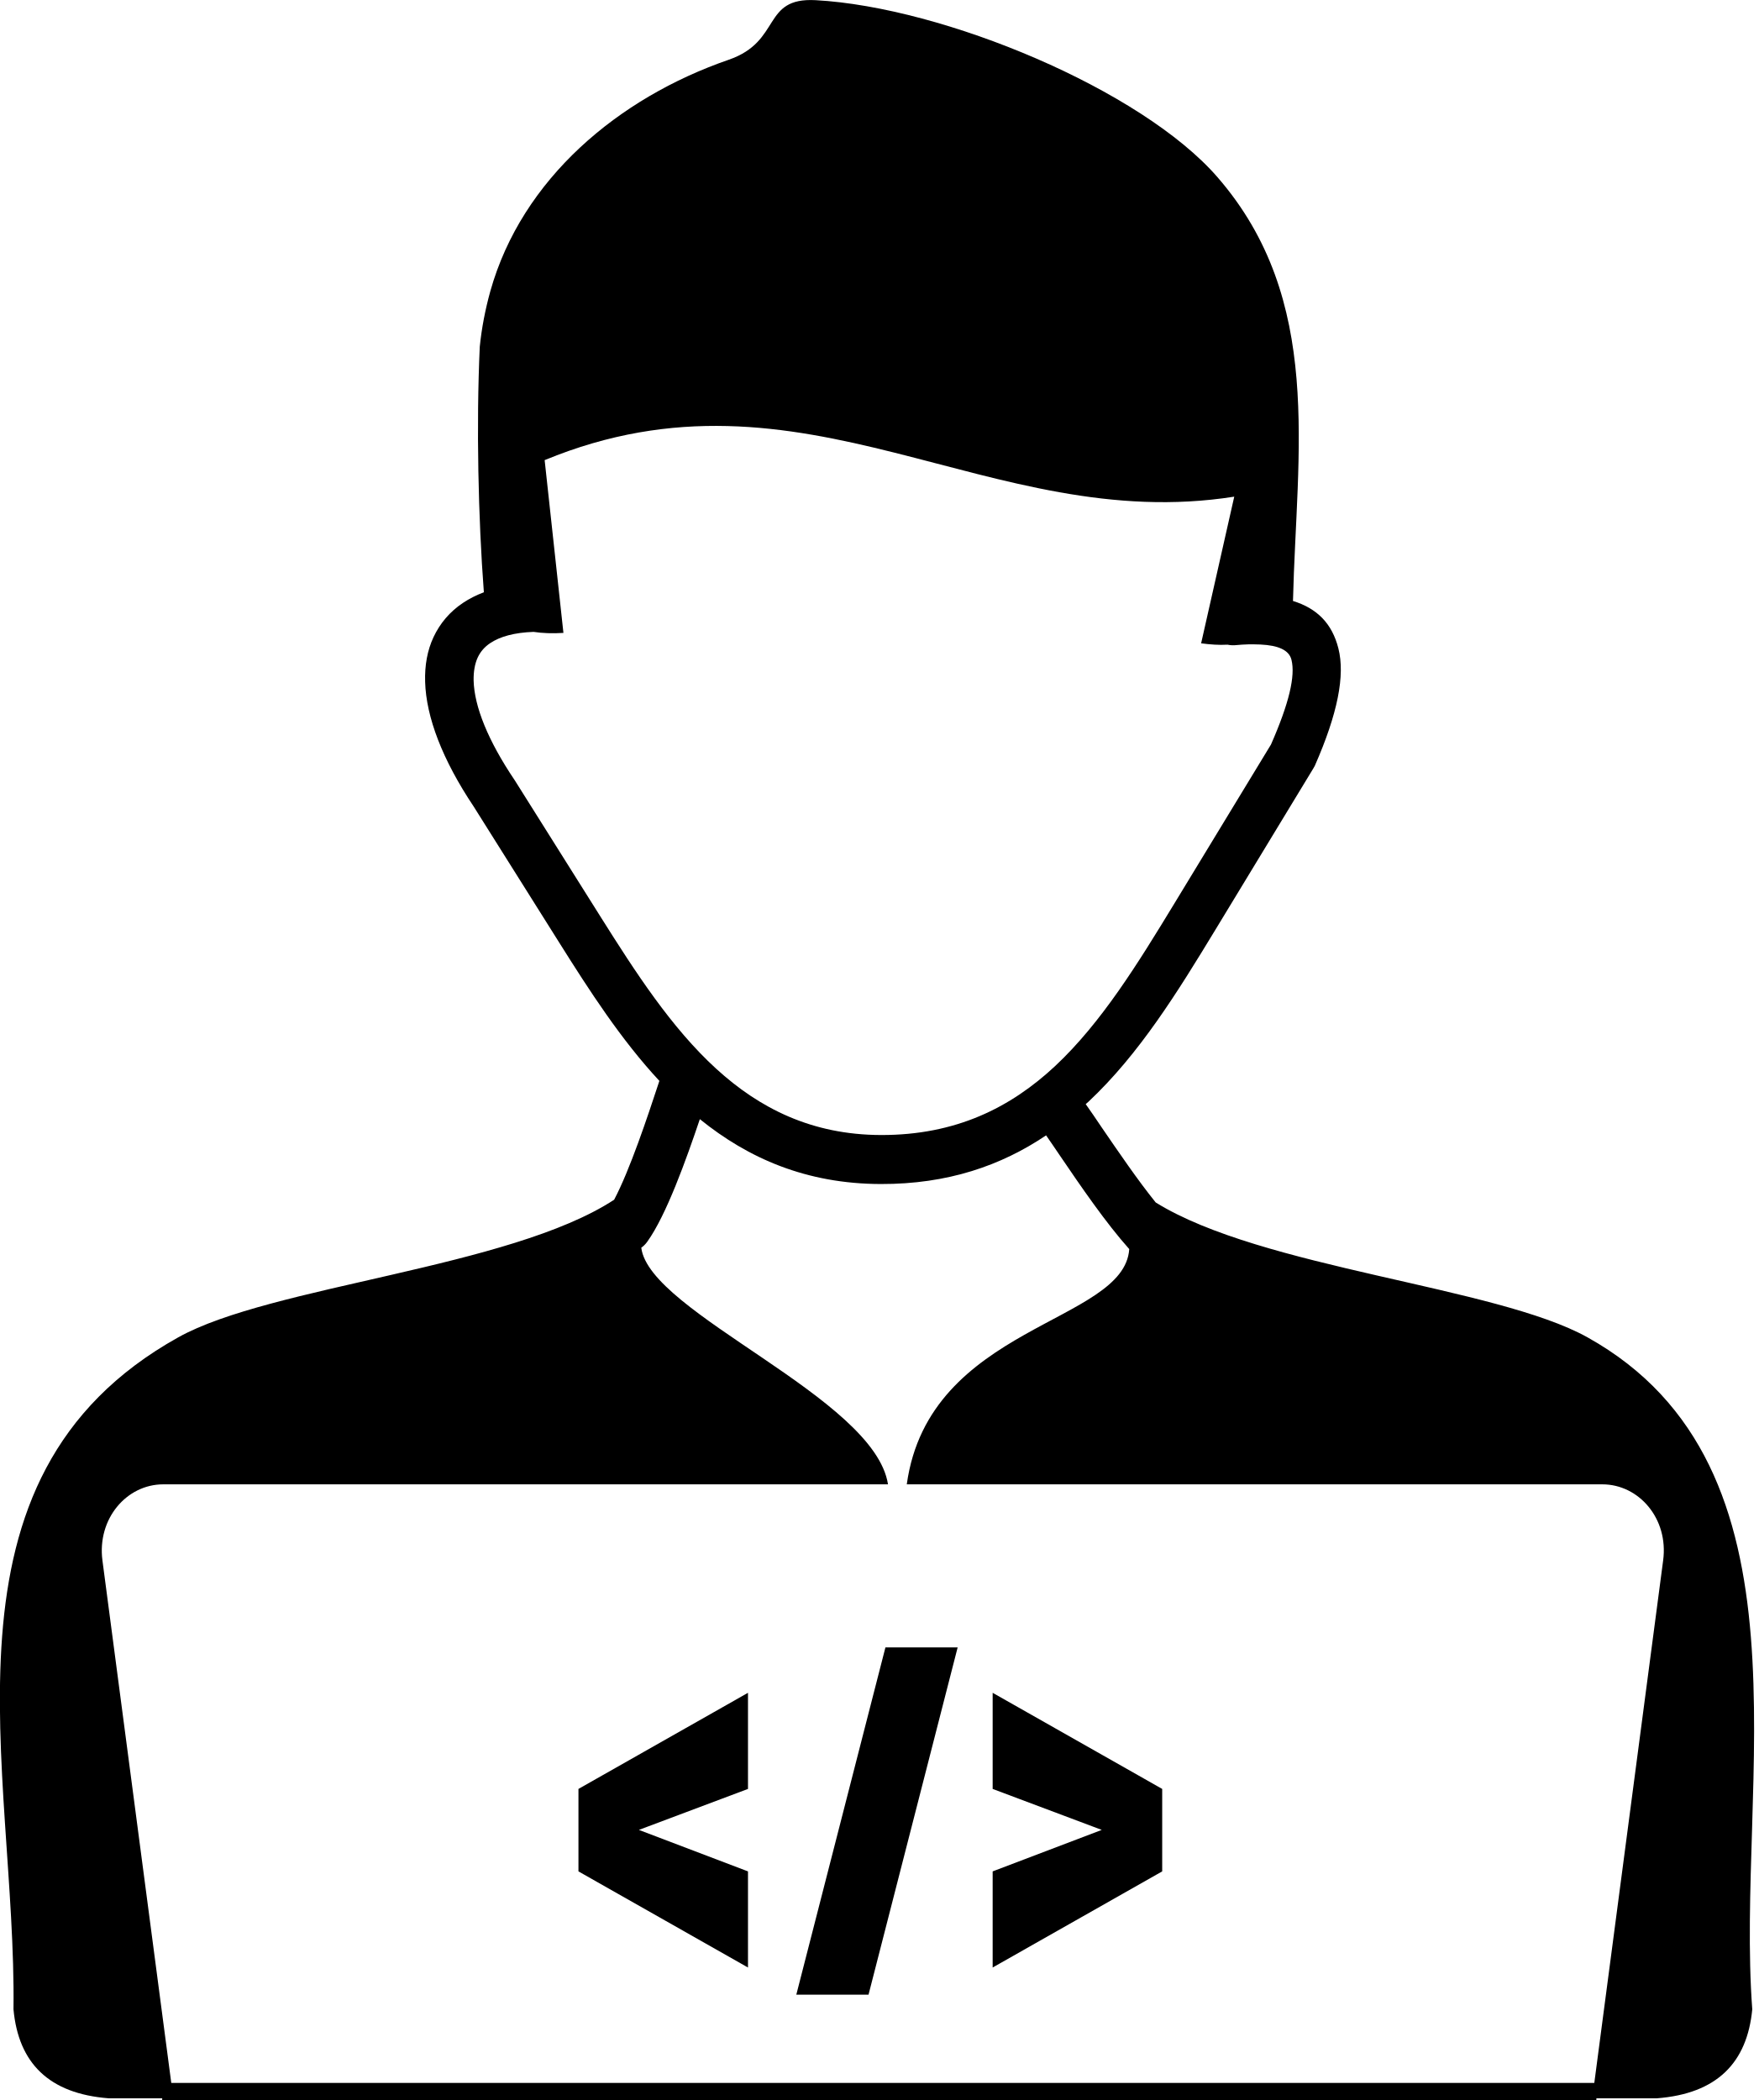
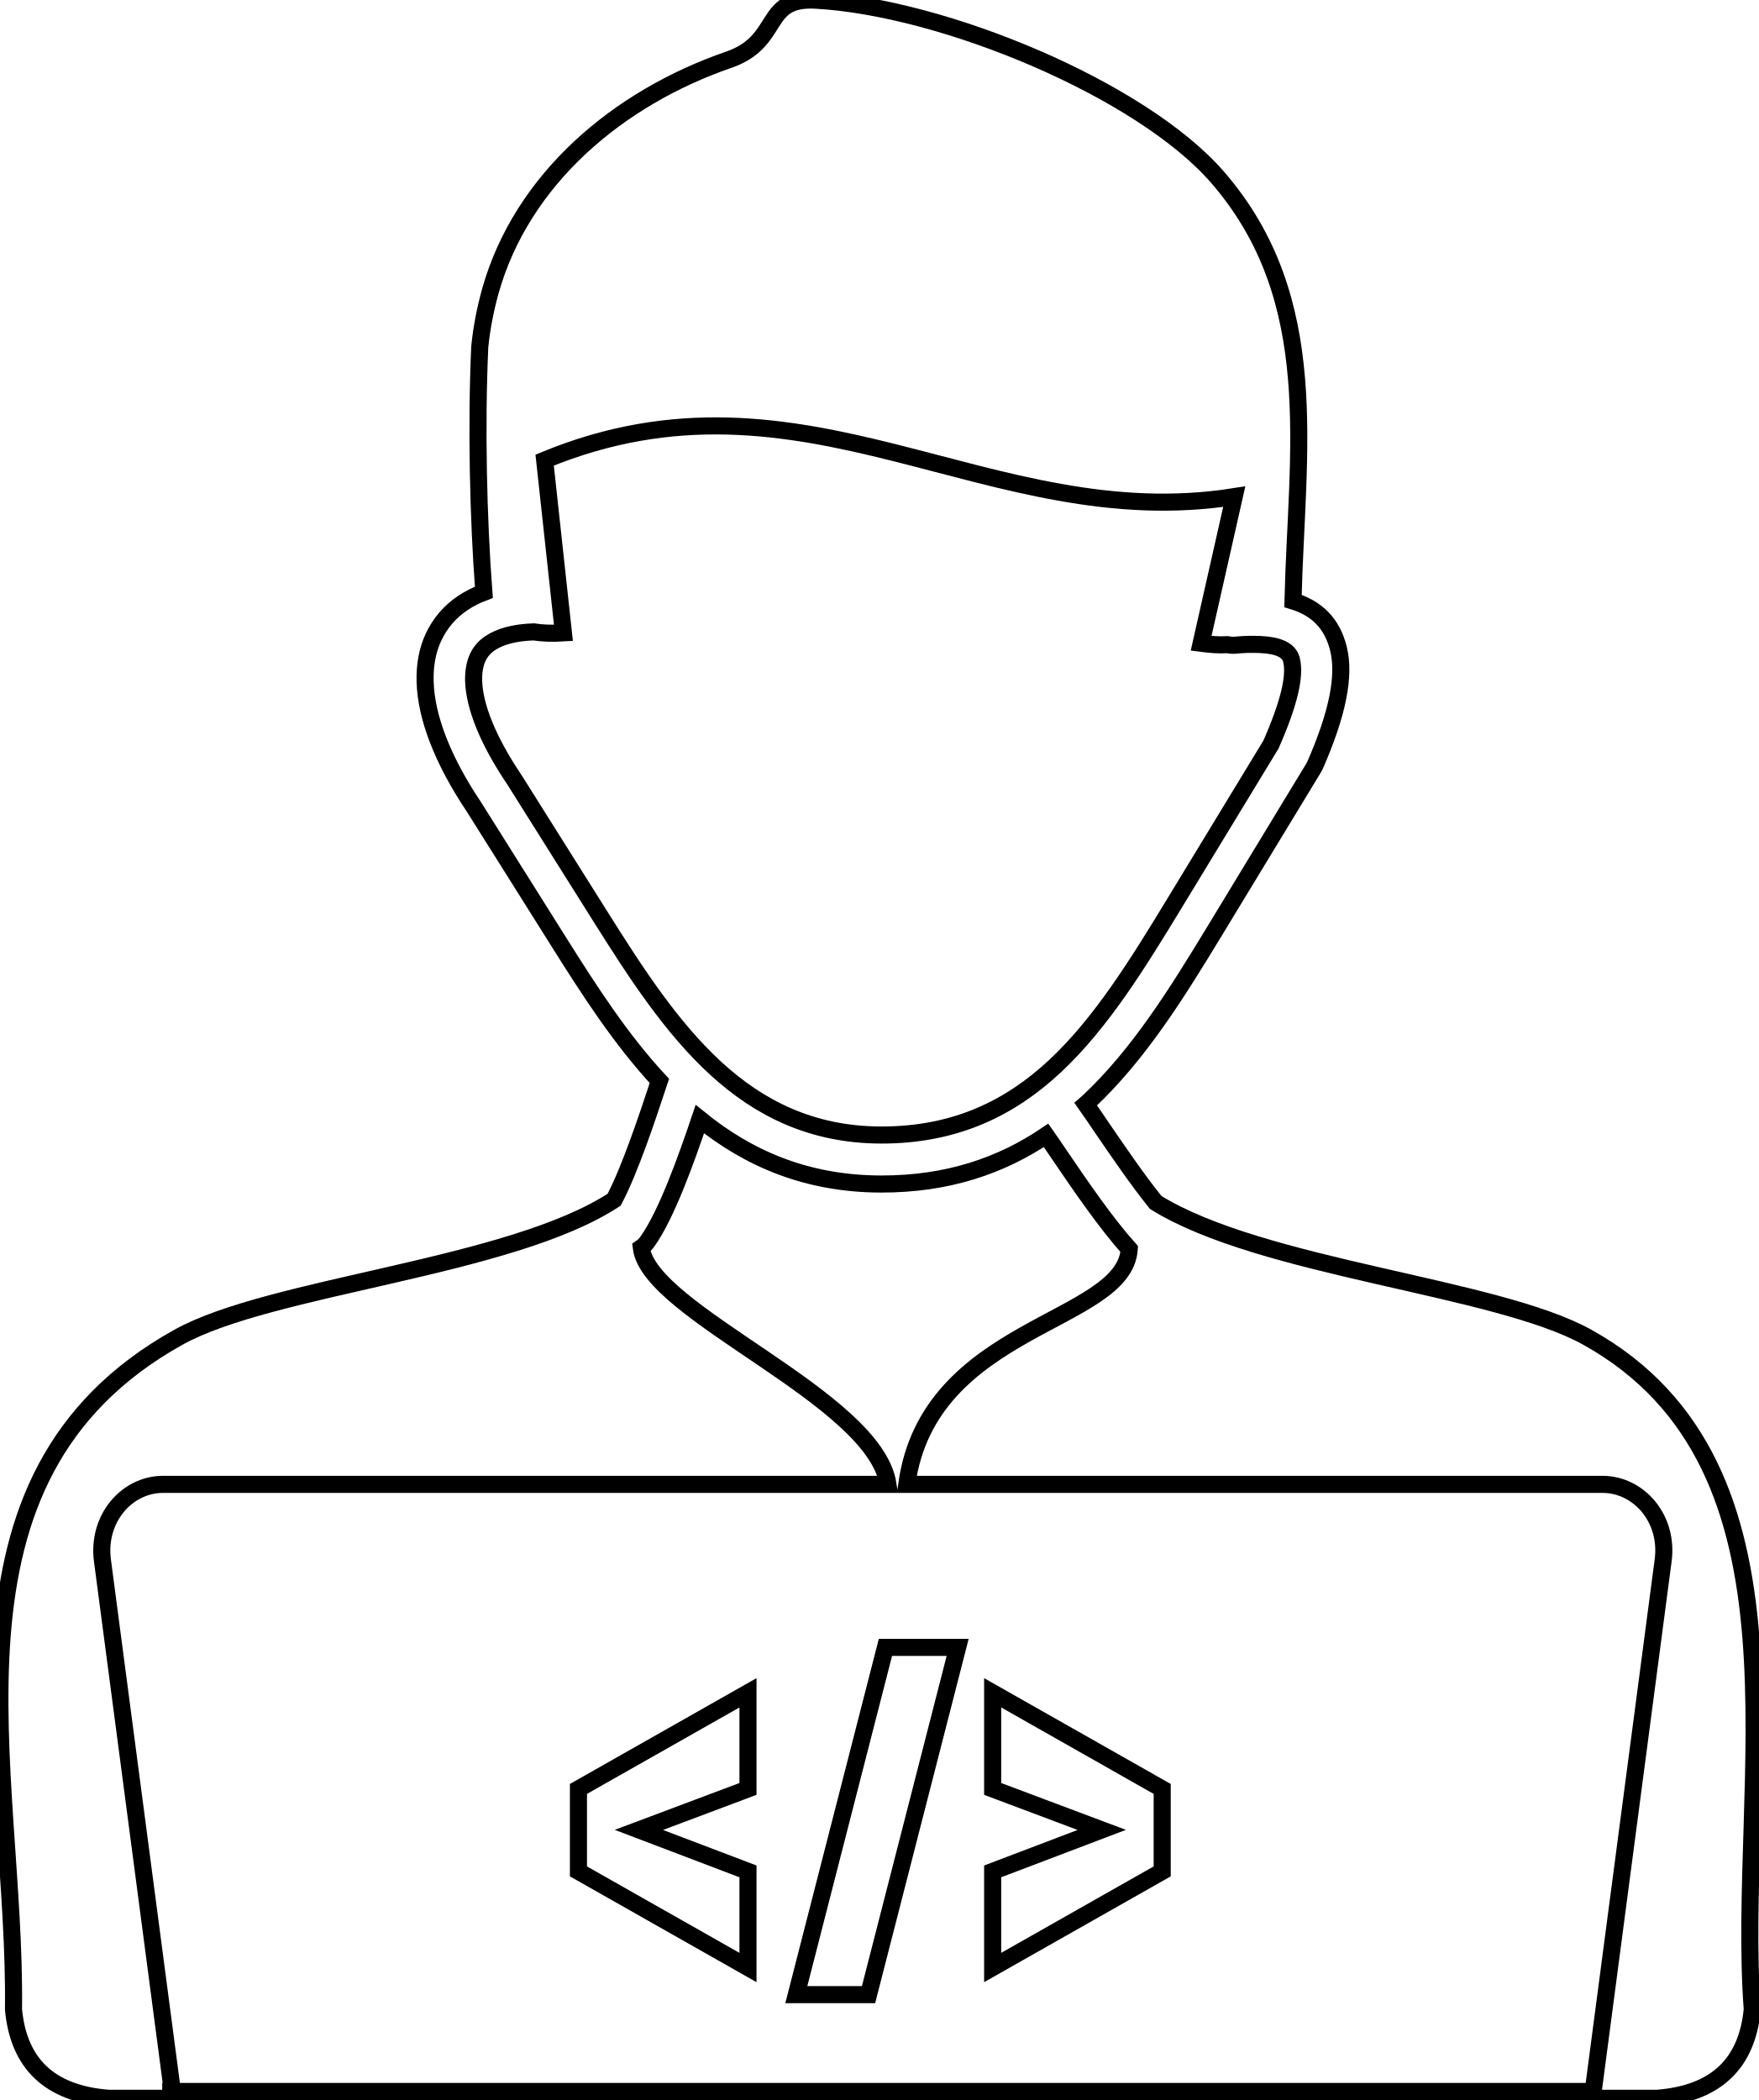
<svg xmlns="http://www.w3.org/2000/svg" viewBox="0 0 103 123" fill="none">
  <path d="M9.5 122.5H93.5" stroke="currentColor" />
-   <path fill-rule="evenodd" clip-rule="evenodd" d="M31.25 37.01C30.13 37.05 29.29 37.28 28.71 37.67C28.38 37.89 28.14 38.17 27.98 38.51C27.81 38.88 27.73 39.34 27.74 39.86C27.78 41.39 28.59 43.39 30.14 45.69L30.16 45.72L35.19 53.72C37.21 56.93 39.32 60.2 41.95 62.6C44.48 64.91 47.54 66.47 51.6 66.48C55.99 66.49 59.2 64.87 61.81 62.43C64.52 59.89 66.66 56.41 68.77 52.94L74.44 43.61C75.5 41.2 75.88 39.59 75.64 38.64C75.5 38.08 74.88 37.8 73.82 37.75C73.6 37.74 73.36 37.74 73.13 37.74C72.88 37.75 72.61 37.76 72.34 37.79C72.19 37.8 72.04 37.79 71.9 37.76C71.4 37.79 70.88 37.75 70.35 37.68L72.29 29.09C57.89 31.36 47.12 20.67 31.9 26.95L33 37.07C32.36 37.11 31.78 37.09 31.25 37.01ZM68.07 104.78V109.61L58.14 115.24V109.61L64.53 107.18L58.14 104.78V99.15L68.07 104.78ZM50.87 116.83H46.64L51.86 96.49H56.09L50.87 116.83ZM43.81 104.78L37.42 107.18L43.81 109.61V115.24L33.88 109.61V104.78L43.81 99.15V104.78ZM75.73 35.2C75.94 26.43 77.55 17.57 71.31 10.38C66.86 5.25 55.28 0.42 47.77 0.01C44.6 -0.16 45.81 2.42 42.68 3.5C36.22 5.73 30.57 10.47 28.72 17.05C28.42 18.13 28.21 19.22 28.1 20.31C27.89 24.89 28.01 30.35 28.34 34.69C27.89 34.86 27.48 35.07 27.12 35.31C26.34 35.83 25.77 36.51 25.39 37.32C25.03 38.09 24.87 38.97 24.9 39.94C24.96 42 25.91 44.5 27.75 47.25L32.78 55.25C34.54 58.05 36.38 60.9 38.62 63.31C38.51 63.63 38.63 63.28 38.56 63.49C37.94 65.37 36.9 68.51 35.97 70.27C29.86 74.27 15.87 75.3 10.44 78.33C-4.38 86.59 0.97 103.62 0.79 117.69C1.08 120.83 2.86 122.63 6.36 122.9H10.15L6 91.4C5.68 88.95 7.42 86.94 9.56 86.94H29.03H52.01C51.22 81.84 38.03 76.92 37.56 73.08C37.69 72.99 37.81 72.87 37.91 72.73C39.03 71.17 40.19 67.92 40.99 65.55C43.82 67.84 47.22 69.34 51.59 69.35C55.51 69.36 58.64 68.27 61.27 66.5C61.53 66.87 61.79 67.26 62.07 67.67C63.32 69.51 64.78 71.64 66.14 73.16C65.85 77.53 54.41 77.58 53.11 86.94H93.85C95.99 86.94 97.74 88.95 97.41 91.4L93.26 122.9H97.05C100.55 122.63 102.33 120.83 102.63 117.69C101.64 104.4 106.62 85.93 92.98 78.33C87.62 75.34 73.92 74.3 67.69 70.43C66.64 69.13 65.51 67.47 64.51 66.01C64.19 65.53 63.88 65.08 63.59 64.67L63.74 64.54C66.73 61.74 68.98 58.09 71.19 54.45L76.92 45.01C76.95 44.96 76.98 44.9 77.01 44.85C78.35 41.8 78.79 39.56 78.39 37.98C78.02 36.51 77.13 35.63 75.73 35.2Z" fill="currentColor" />
+   <path id="fillPath" fill-rule="evenodd" clip-rule="evenodd" d="M31.25 37.01C30.13 37.05 29.29 37.28 28.71 37.67C28.38 37.89 28.14 38.17 27.98 38.51C27.81 38.88 27.73 39.34 27.74 39.86C27.78 41.39 28.59 43.39 30.14 45.69L30.16 45.72L35.19 53.72C37.21 56.93 39.32 60.2 41.95 62.6C44.48 64.91 47.54 66.47 51.6 66.48C55.99 66.49 59.2 64.87 61.81 62.43C64.52 59.89 66.66 56.41 68.77 52.94L74.44 43.61C75.5 41.2 75.88 39.59 75.64 38.64C75.5 38.08 74.88 37.8 73.82 37.75C73.6 37.74 73.36 37.74 73.13 37.74C72.88 37.75 72.61 37.76 72.34 37.79C72.19 37.8 72.04 37.79 71.9 37.76C71.4 37.79 70.88 37.75 70.35 37.68L72.29 29.09C57.89 31.36 47.12 20.67 31.9 26.95L33 37.07C32.36 37.11 31.78 37.09 31.25 37.01ZM68.07 104.78V109.61L58.14 115.24V109.61L64.53 107.18L58.14 104.78V99.15L68.07 104.78ZM50.87 116.83H46.64L51.86 96.49H56.09L50.87 116.83ZM43.81 104.78L37.42 107.18L43.81 109.61V115.24L33.88 109.61V104.78L43.81 99.15V104.78ZM75.73 35.2C75.94 26.43 77.55 17.57 71.31 10.38C66.86 5.25 55.28 0.42 47.77 0.01C44.6 -0.16 45.81 2.42 42.68 3.5C36.22 5.73 30.57 10.47 28.72 17.05C28.42 18.13 28.21 19.22 28.1 20.31C27.89 24.89 28.01 30.35 28.34 34.69C27.89 34.86 27.48 35.07 27.12 35.31C26.34 35.83 25.77 36.51 25.39 37.32C25.03 38.09 24.87 38.97 24.9 39.94C24.96 42 25.91 44.5 27.75 47.25L32.78 55.25C34.54 58.05 36.38 60.9 38.62 63.31C38.51 63.63 38.63 63.28 38.56 63.49C37.94 65.37 36.9 68.51 35.97 70.27C29.86 74.27 15.87 75.3 10.44 78.33C-4.38 86.59 0.97 103.62 0.79 117.69C1.08 120.83 2.86 122.63 6.36 122.9H10.15L6 91.4C5.68 88.95 7.42 86.94 9.56 86.94H29.03H52.01C51.22 81.84 38.03 76.92 37.56 73.08C37.69 72.99 37.81 72.87 37.91 72.73C39.03 71.17 40.19 67.92 40.99 65.55C43.82 67.84 47.22 69.34 51.59 69.35C55.51 69.36 58.64 68.27 61.27 66.5C61.53 66.87 61.79 67.26 62.07 67.67C63.32 69.51 64.78 71.64 66.14 73.16C65.85 77.53 54.41 77.58 53.11 86.94H93.85C95.99 86.94 97.74 88.95 97.41 91.4L93.26 122.9H97.05C100.55 122.63 102.33 120.83 102.63 117.69C101.64 104.4 106.62 85.93 92.98 78.33C87.62 75.34 73.92 74.3 67.69 70.43C66.64 69.13 65.51 67.47 64.51 66.01C64.19 65.53 63.88 65.08 63.59 64.67L63.74 64.54C66.73 61.74 68.98 58.09 71.19 54.45L76.92 45.01C76.95 44.96 76.98 44.9 77.01 44.85C78.35 41.8 78.79 39.56 78.39 37.98C78.02 36.51 77.13 35.63 75.73 35.2Z" fill="transparent" stroke="currentColor" />
</svg>
